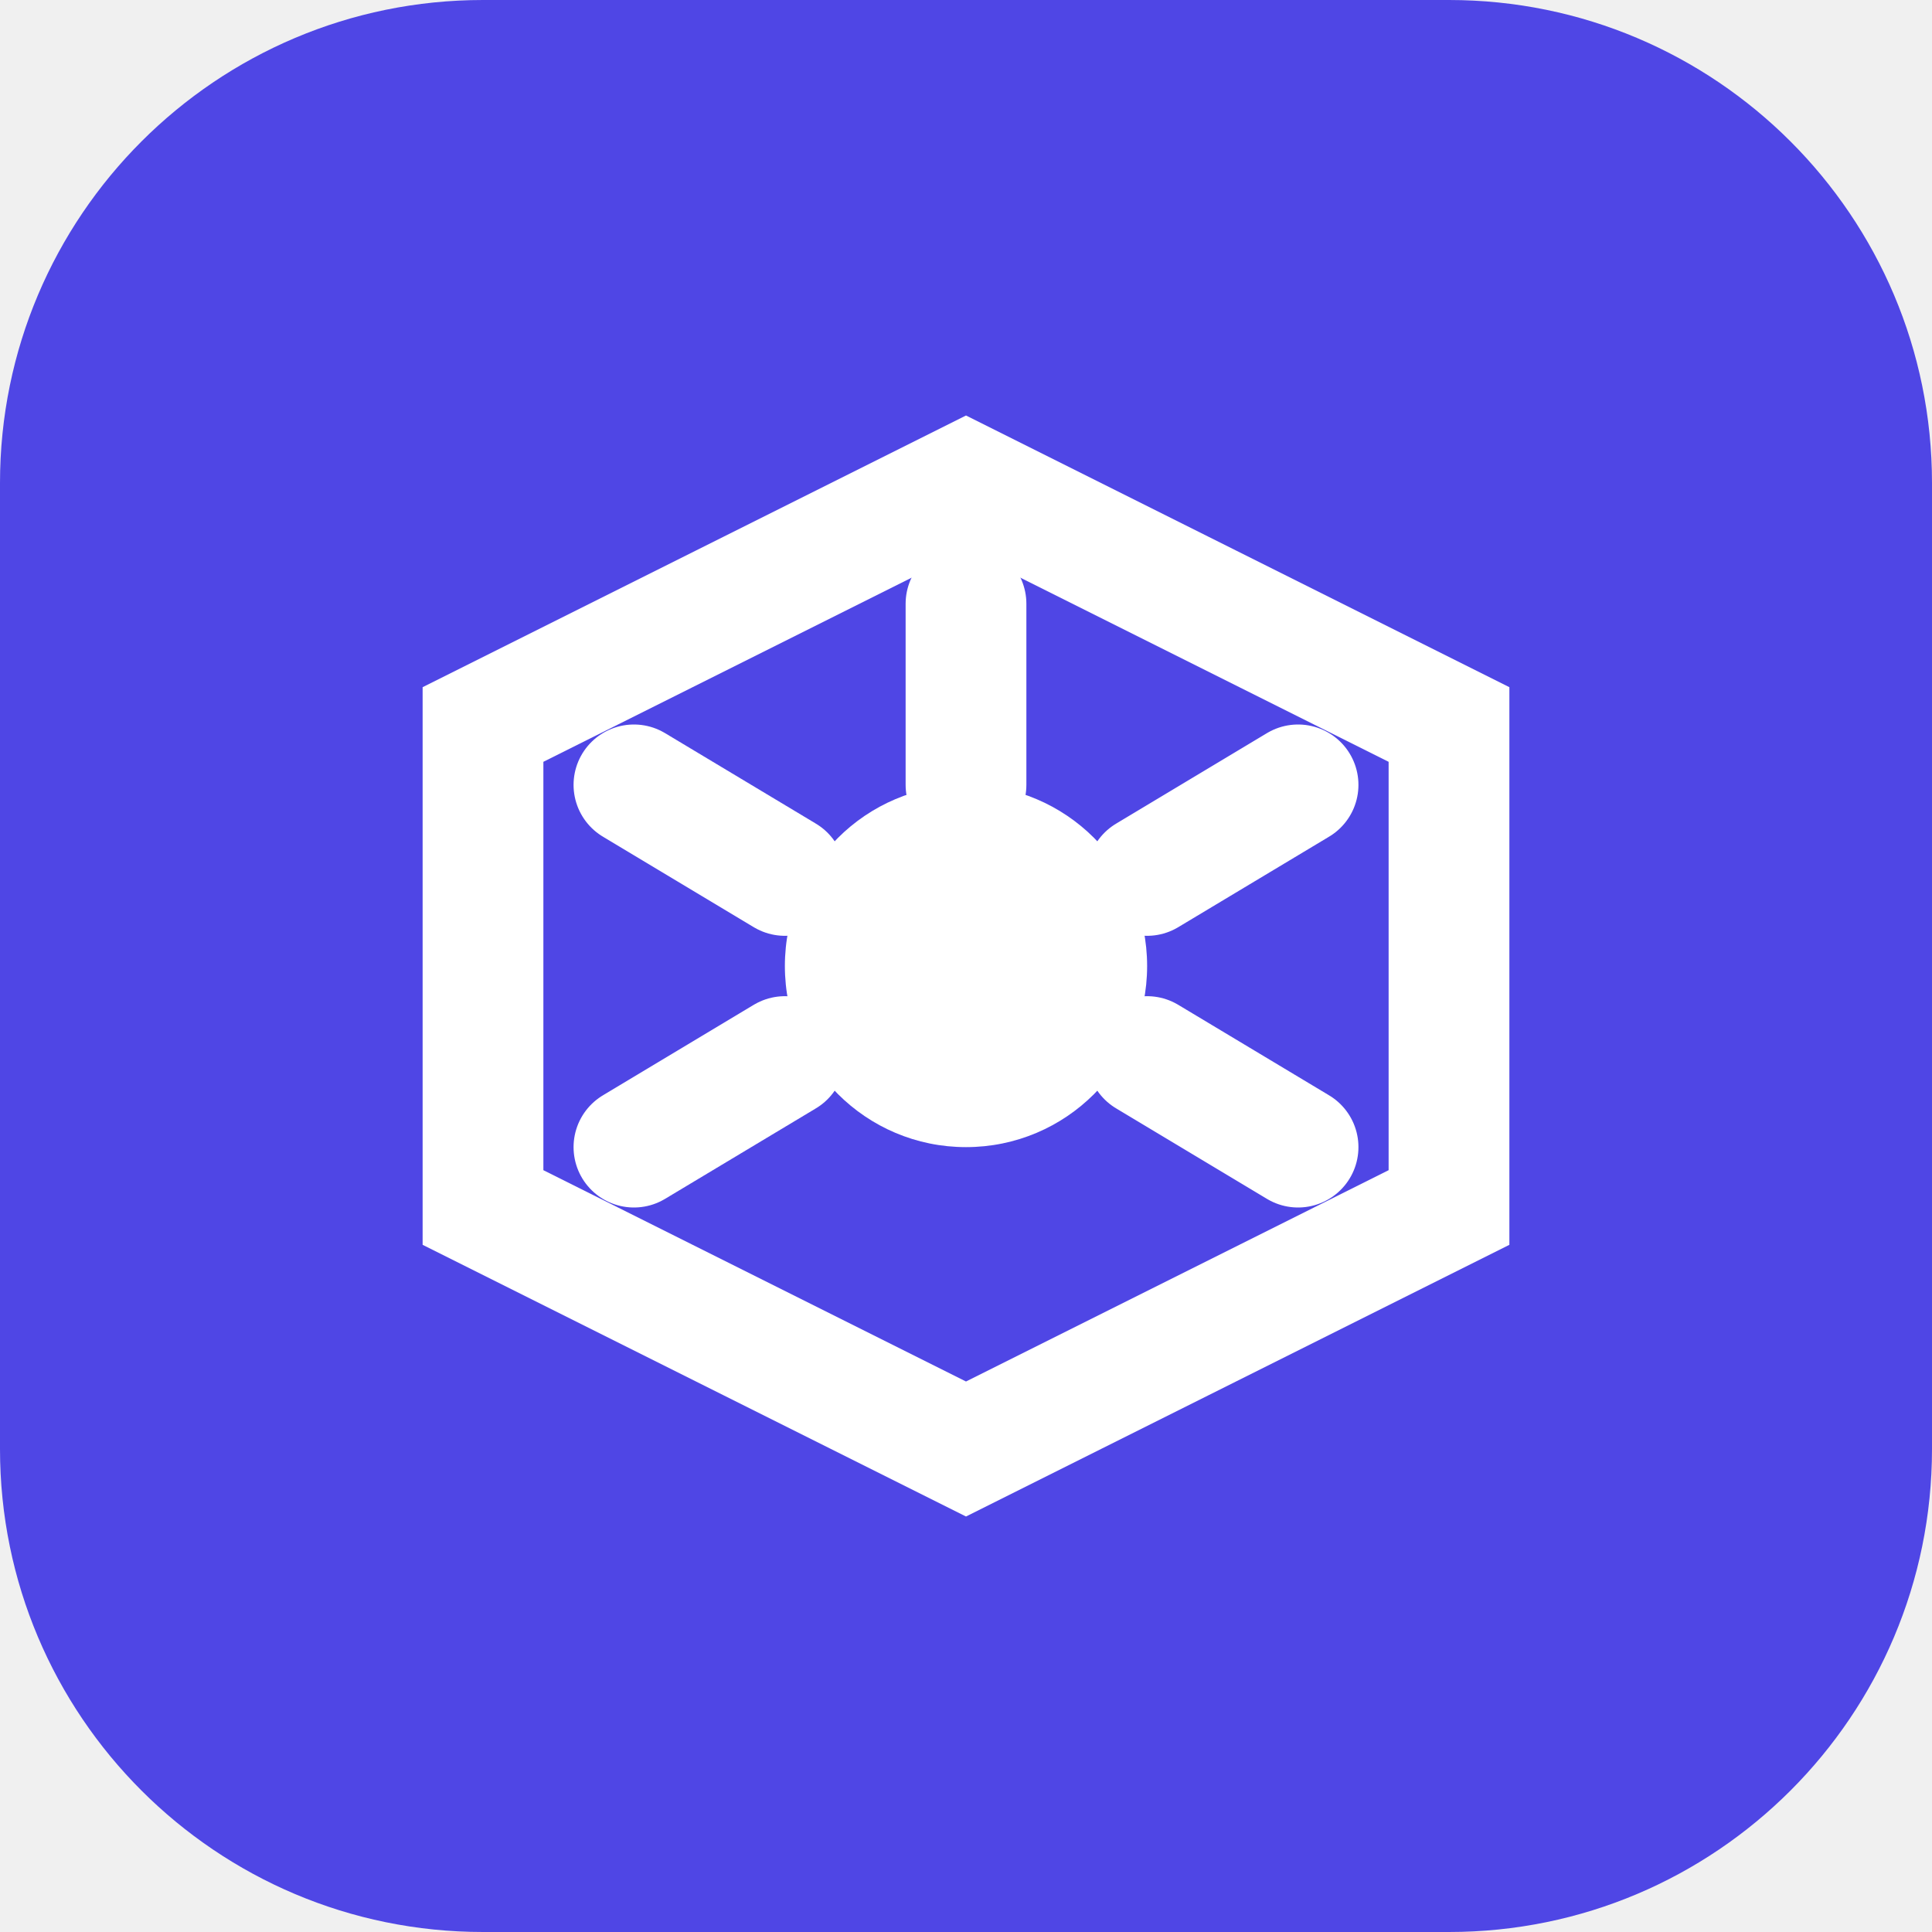
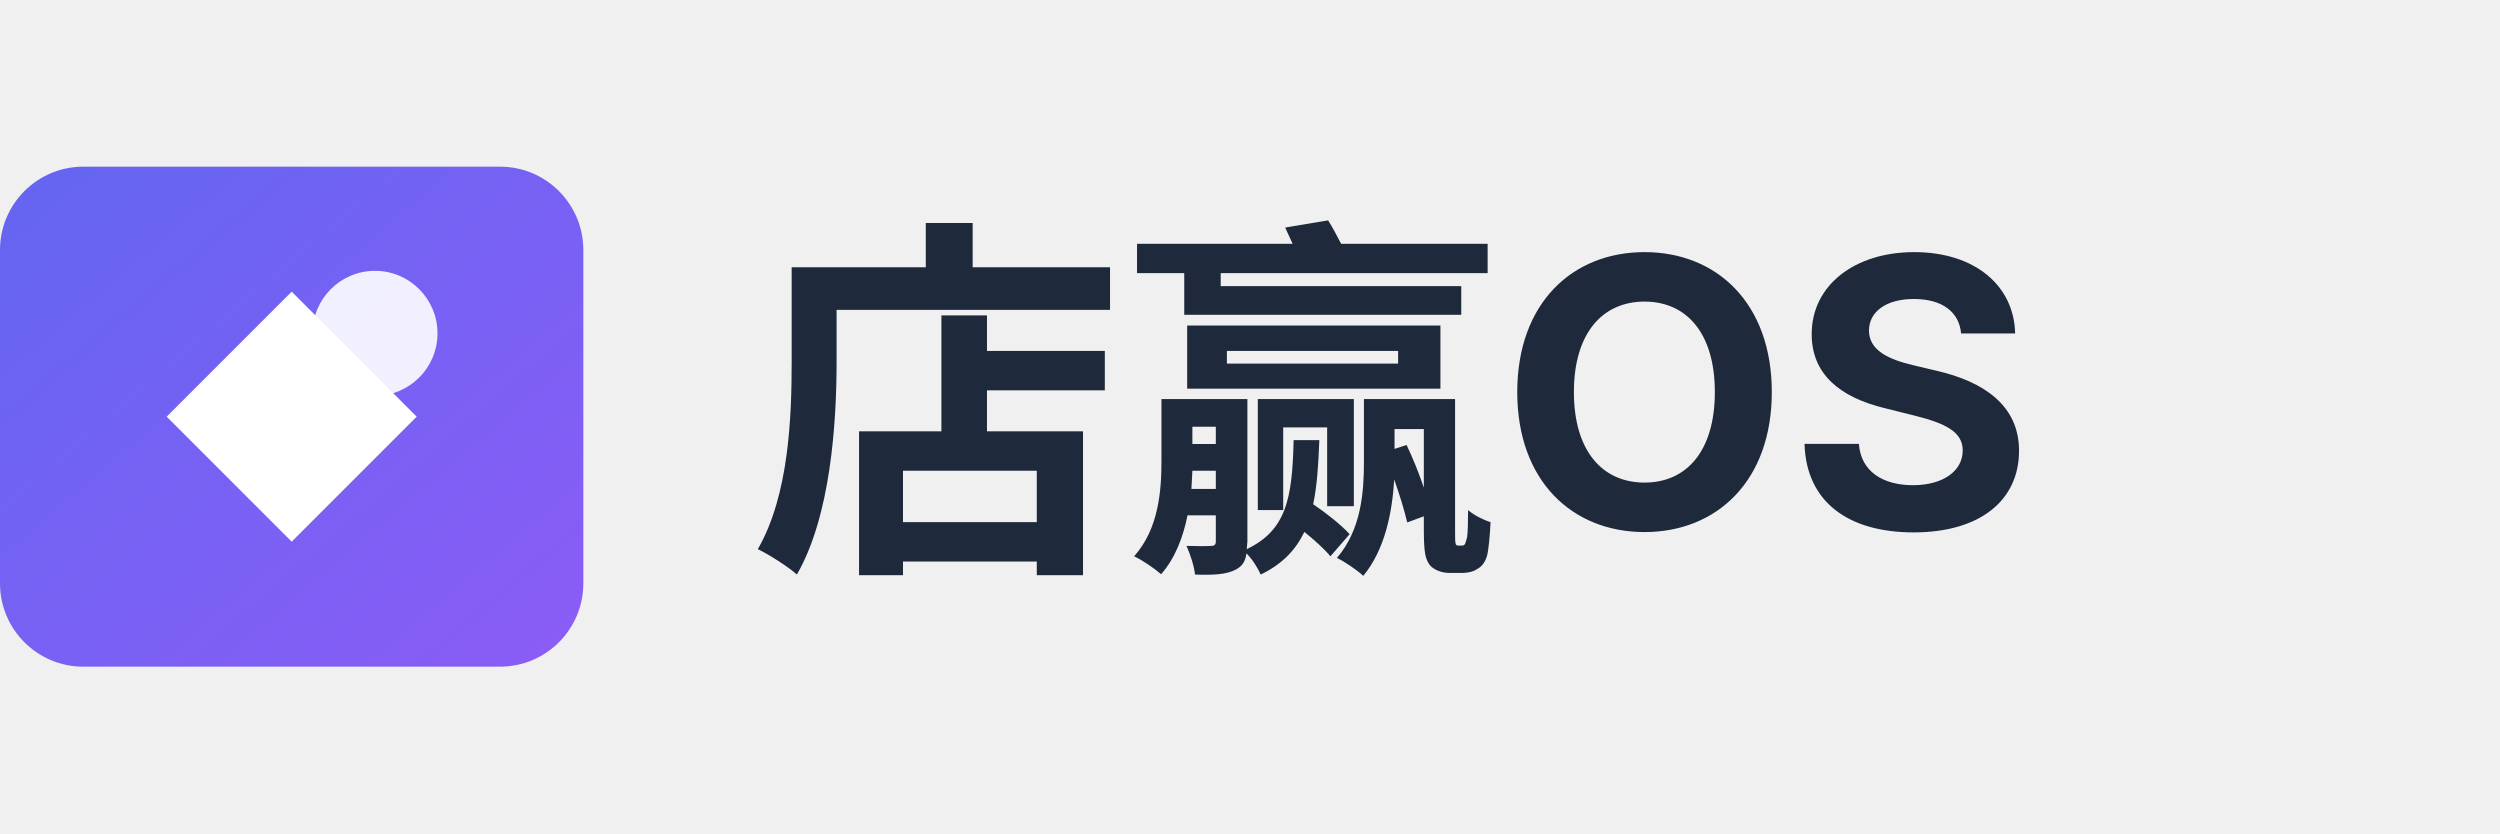
- <svg xmlns="http://www.w3.org/2000/svg" viewBox="0 0 32 32" fill="none">
-   <rect width="32" height="32" rx="8" fill="#4F46E5" />
-   <path d="M8 12L16 8L24 12V20L16 24L8 20V12Z" stroke="white" stroke-width="2" fill="none" />
-   <circle cx="16" cy="16" r="3" fill="white" />
-   <path d="M16 13V10" stroke="white" stroke-width="2" stroke-linecap="round" />
-   <path d="M19 14.5L21.5 13" stroke="white" stroke-width="2" stroke-linecap="round" />
-   <path d="M19 17.5L21.5 19" stroke="white" stroke-width="2" stroke-linecap="round" />
-   <path d="M13 14.5L10.5 13" stroke="white" stroke-width="2" stroke-linecap="round" />
-   <path d="M13 17.5L10.5 19" stroke="white" stroke-width="2" stroke-linecap="round" />
+ <svg xmlns="http://www.w3.org/2000/svg" viewBox="0 0 120 40">
+   <defs>
+     <linearGradient id="logoGrad" x1="0%" y1="0%" x2="100%" y2="100%">
+       <stop offset="0%" style="stop-color:#6366F1" />
+       <stop offset="100%" style="stop-color:#8B5CF6" />
+     </linearGradient>
+   </defs>
+   <rect x="0" y="8" width="28" height="24" rx="4" fill="url(#logoGrad)" />
+   <path d="M8 20 L14 14 L20 20 L14 26 Z" fill="white" />
+   <circle cx="18" cy="16" r="3" fill="white" opacity="0.9" />
+   <text x="36" y="26" font-family="system-ui, -apple-system, sans-serif" font-weight="700" font-size="18" fill="#1E293B">店赢OS</text>
</svg>
